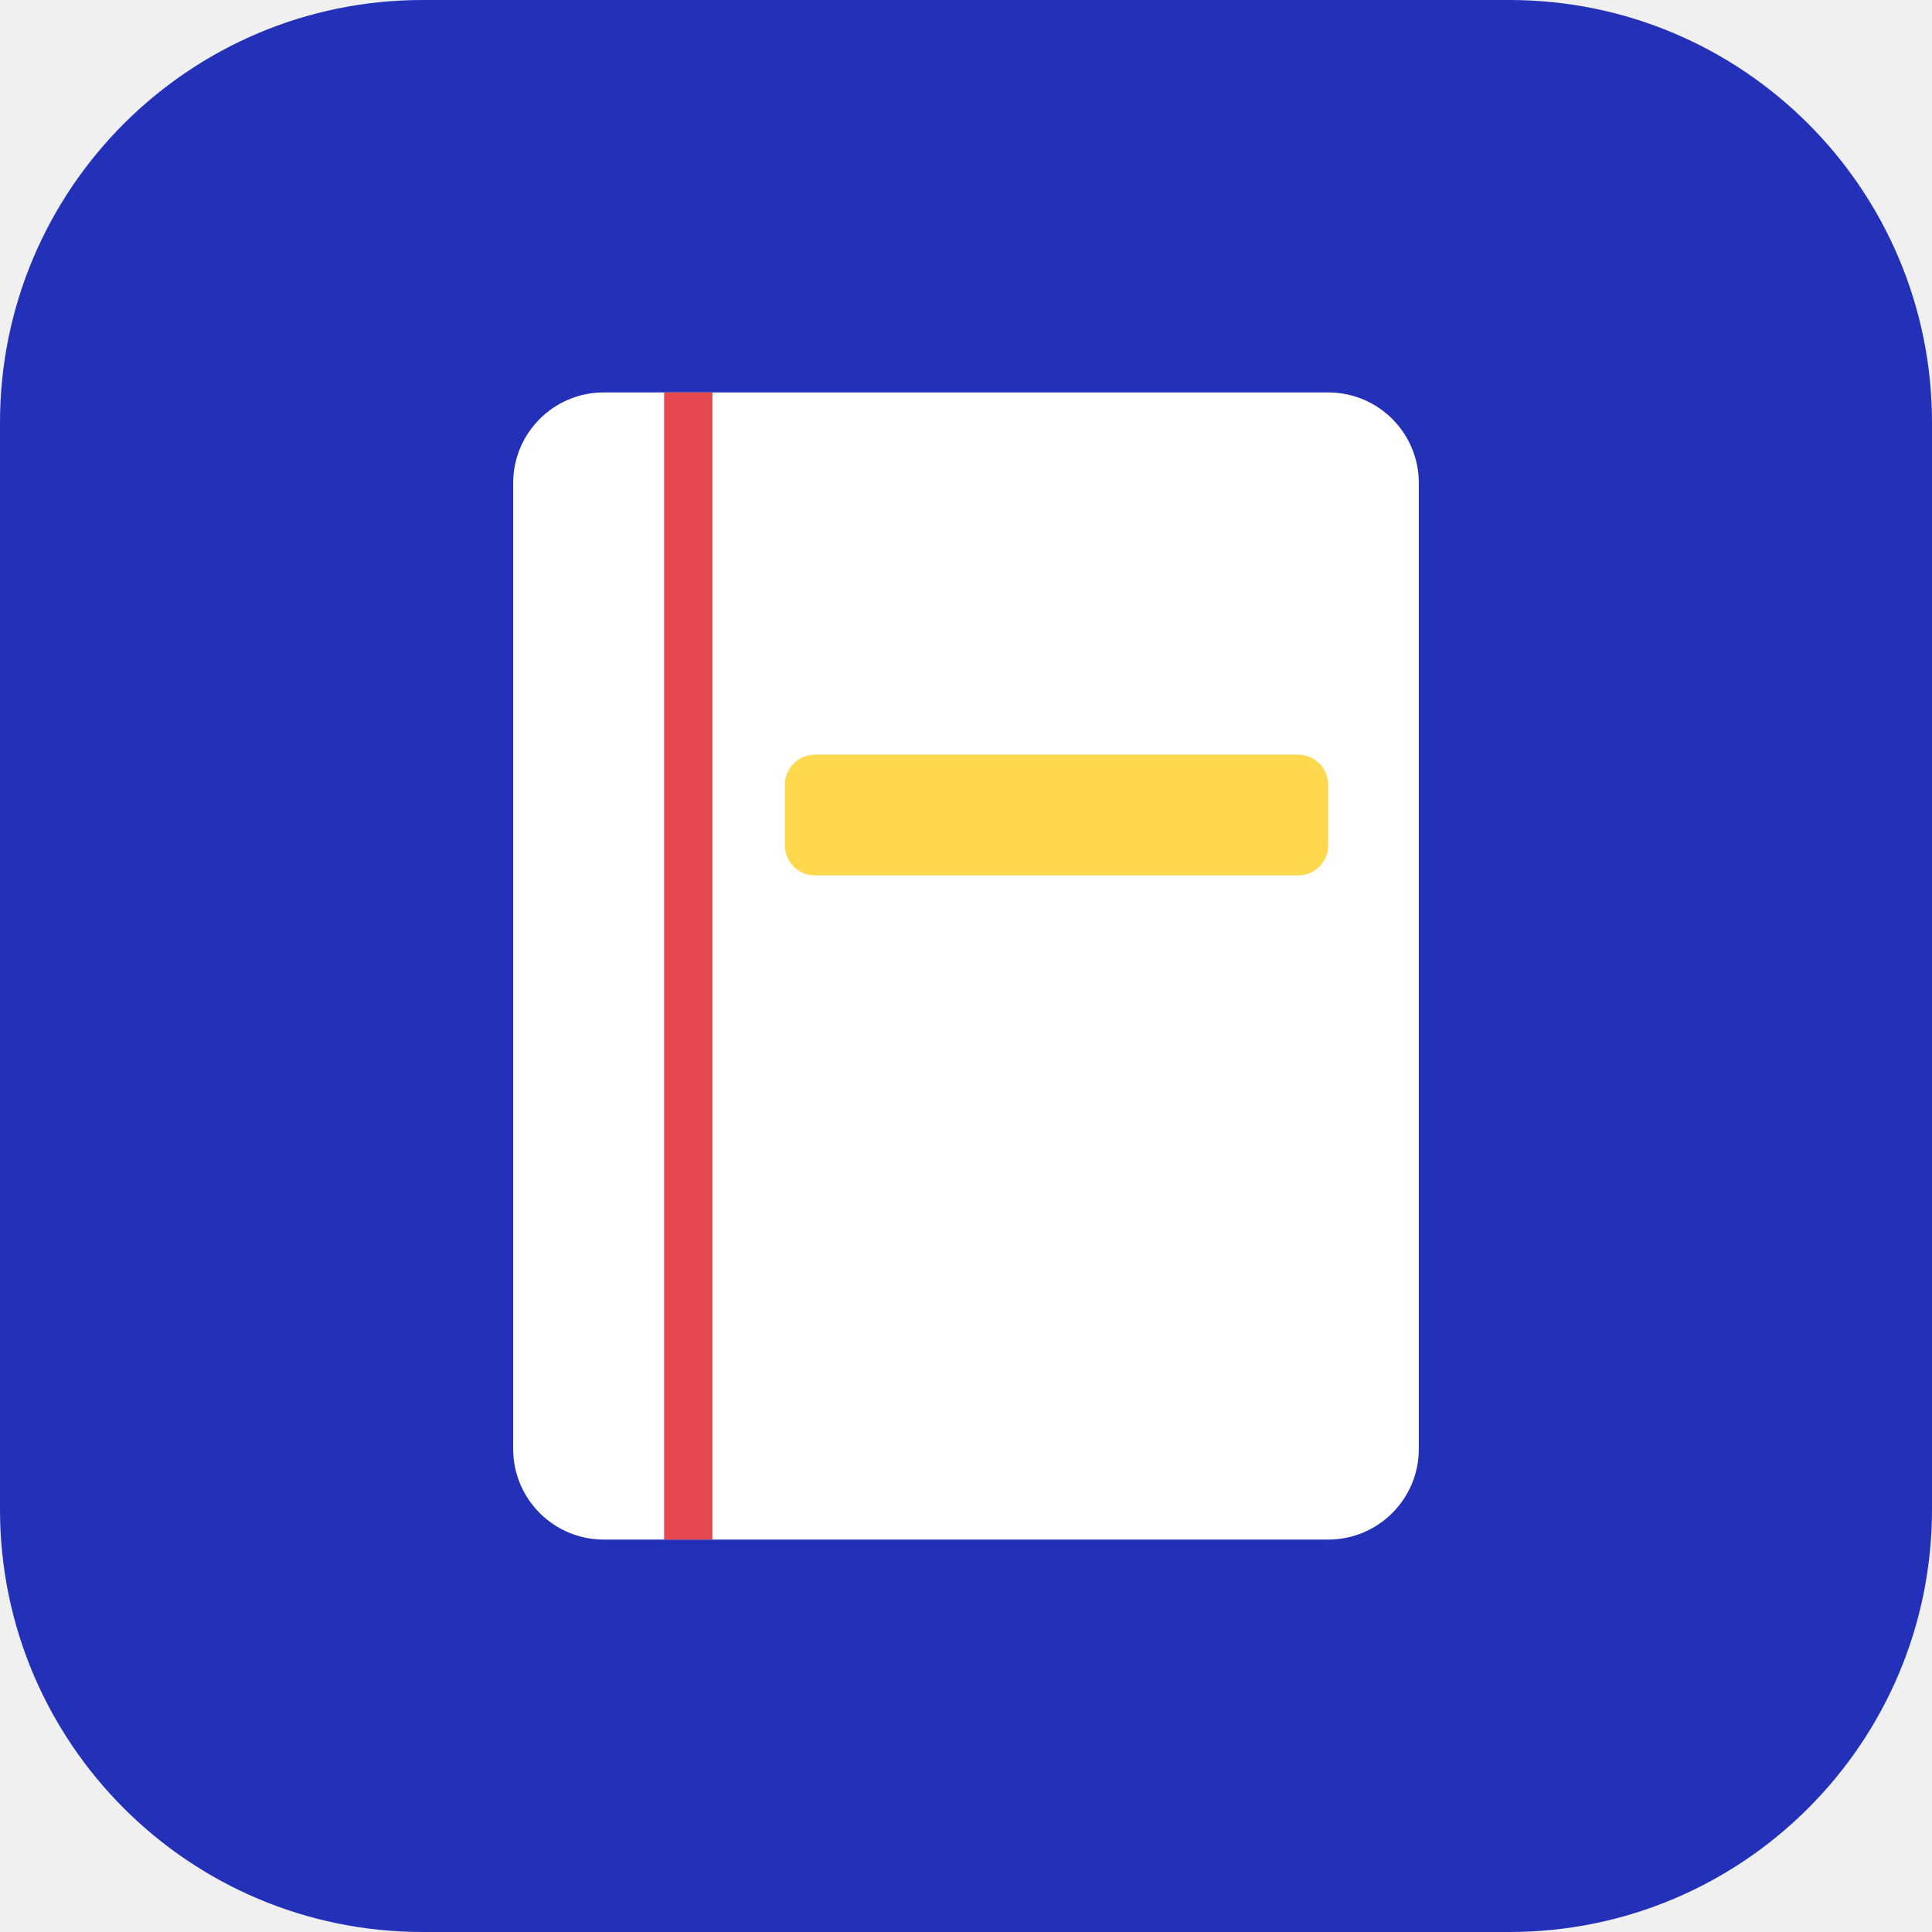
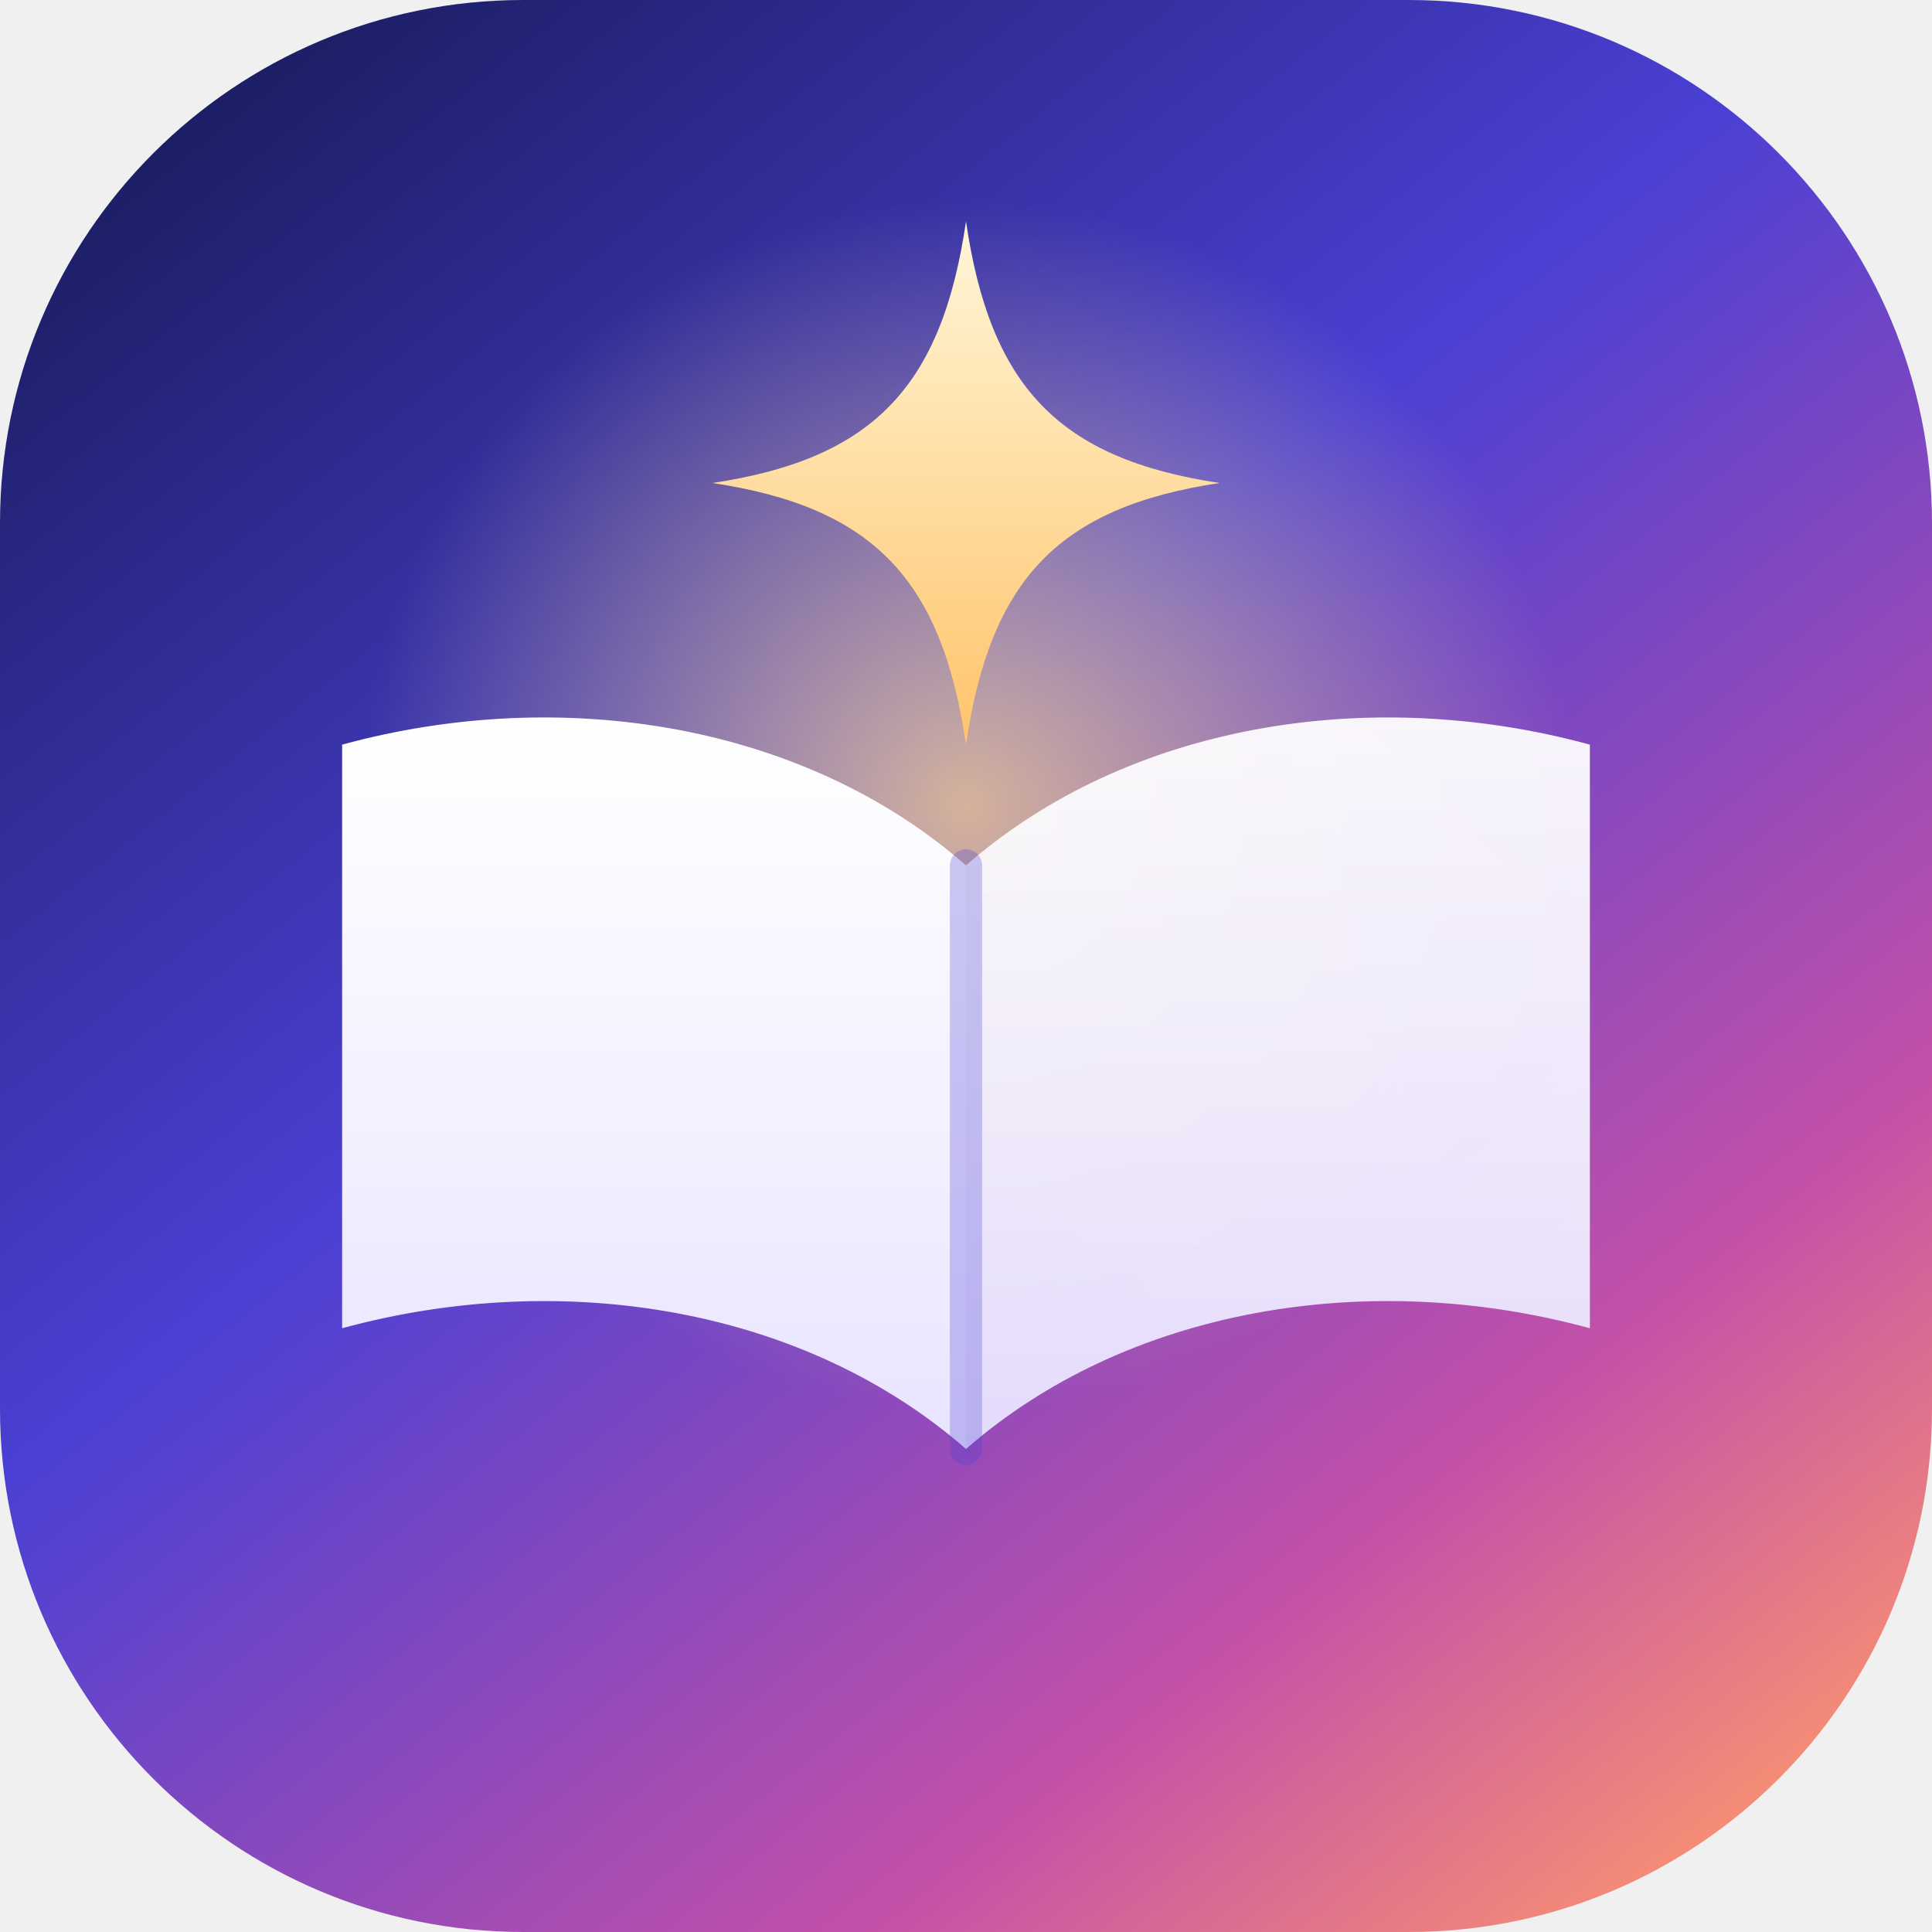
- <svg xmlns="http://www.w3.org/2000/svg" viewBox="0 0 64 64">
-   <rect width="64" height="64" rx="14" fill="#2330b8" />
-   <rect x="17" y="13" width="30" height="38" rx="3" fill="#fff" />
-   <rect x="22" y="13" width="1.6" height="38" fill="#e5484d" />
-   <rect x="26" y="25" width="18" height="4" rx="1" fill="#ffd84d" />
+ <svg xmlns="http://www.w3.org/2000/svg" viewBox="0 0 96 96">
+   <defs>
+     <linearGradient id="bg" x1="0.1" y1="0" x2="0.9" y2="1">
+       <stop offset="0" stop-color="#171b5a" />
+       <stop offset=".42" stop-color="#4a40d4" />
+       <stop offset=".78" stop-color="#c451a8" />
+       <stop offset="1" stop-color="#ff9a6b" />
+     </linearGradient>
+     <radialGradient id="glow" cx="48" cy="40" r="30" gradientUnits="userSpaceOnUse">
+       <stop offset="0" stop-color="#ffd88a" stop-opacity=".75" />
+       <stop offset="1" stop-color="#ffd88a" stop-opacity="0" />
+     </radialGradient>
+     <linearGradient id="star" x1="0" y1="0" x2="0" y2="1">
+       <stop offset="0" stop-color="#fff6d8" />
+       <stop offset="1" stop-color="#ffc46b" />
+     </linearGradient>
+     <linearGradient id="pg" x1="0" y1="0" x2="0" y2="1">
+       <stop offset="0" stop-color="#ffffff" />
+       <stop offset="1" stop-color="#e9e4ff" />
+     </linearGradient>
+   </defs>
+   <rect width="96" height="96" rx="26" fill="url(#bg)" />
+   <circle cx="48" cy="40" r="30" fill="url(#glow)" />
+   <path d="M48 72C40 65 28 63 17 66V37c11-3 23-1 31 6z" fill="url(#pg)" />
+   <path d="M48 72c8-7 20-9 31-6V37c-11-3-23-1-31 6z" fill="url(#pg)" opacity=".94" />
+   <path d="M48 43v29" stroke="#4a40d4" stroke-opacity=".28" stroke-width="1.6" stroke-linecap="round" />
+   <path d="M48 11c1.2 8.2 4.6 11.8 12.6 13C52.6 25.2 49.2 28.8 48 37c-1.2-8.2-4.6-11.8-12.6-13C43.4 22.8 46.8 19.2 48 11z" fill="url(#star)" />
</svg>
